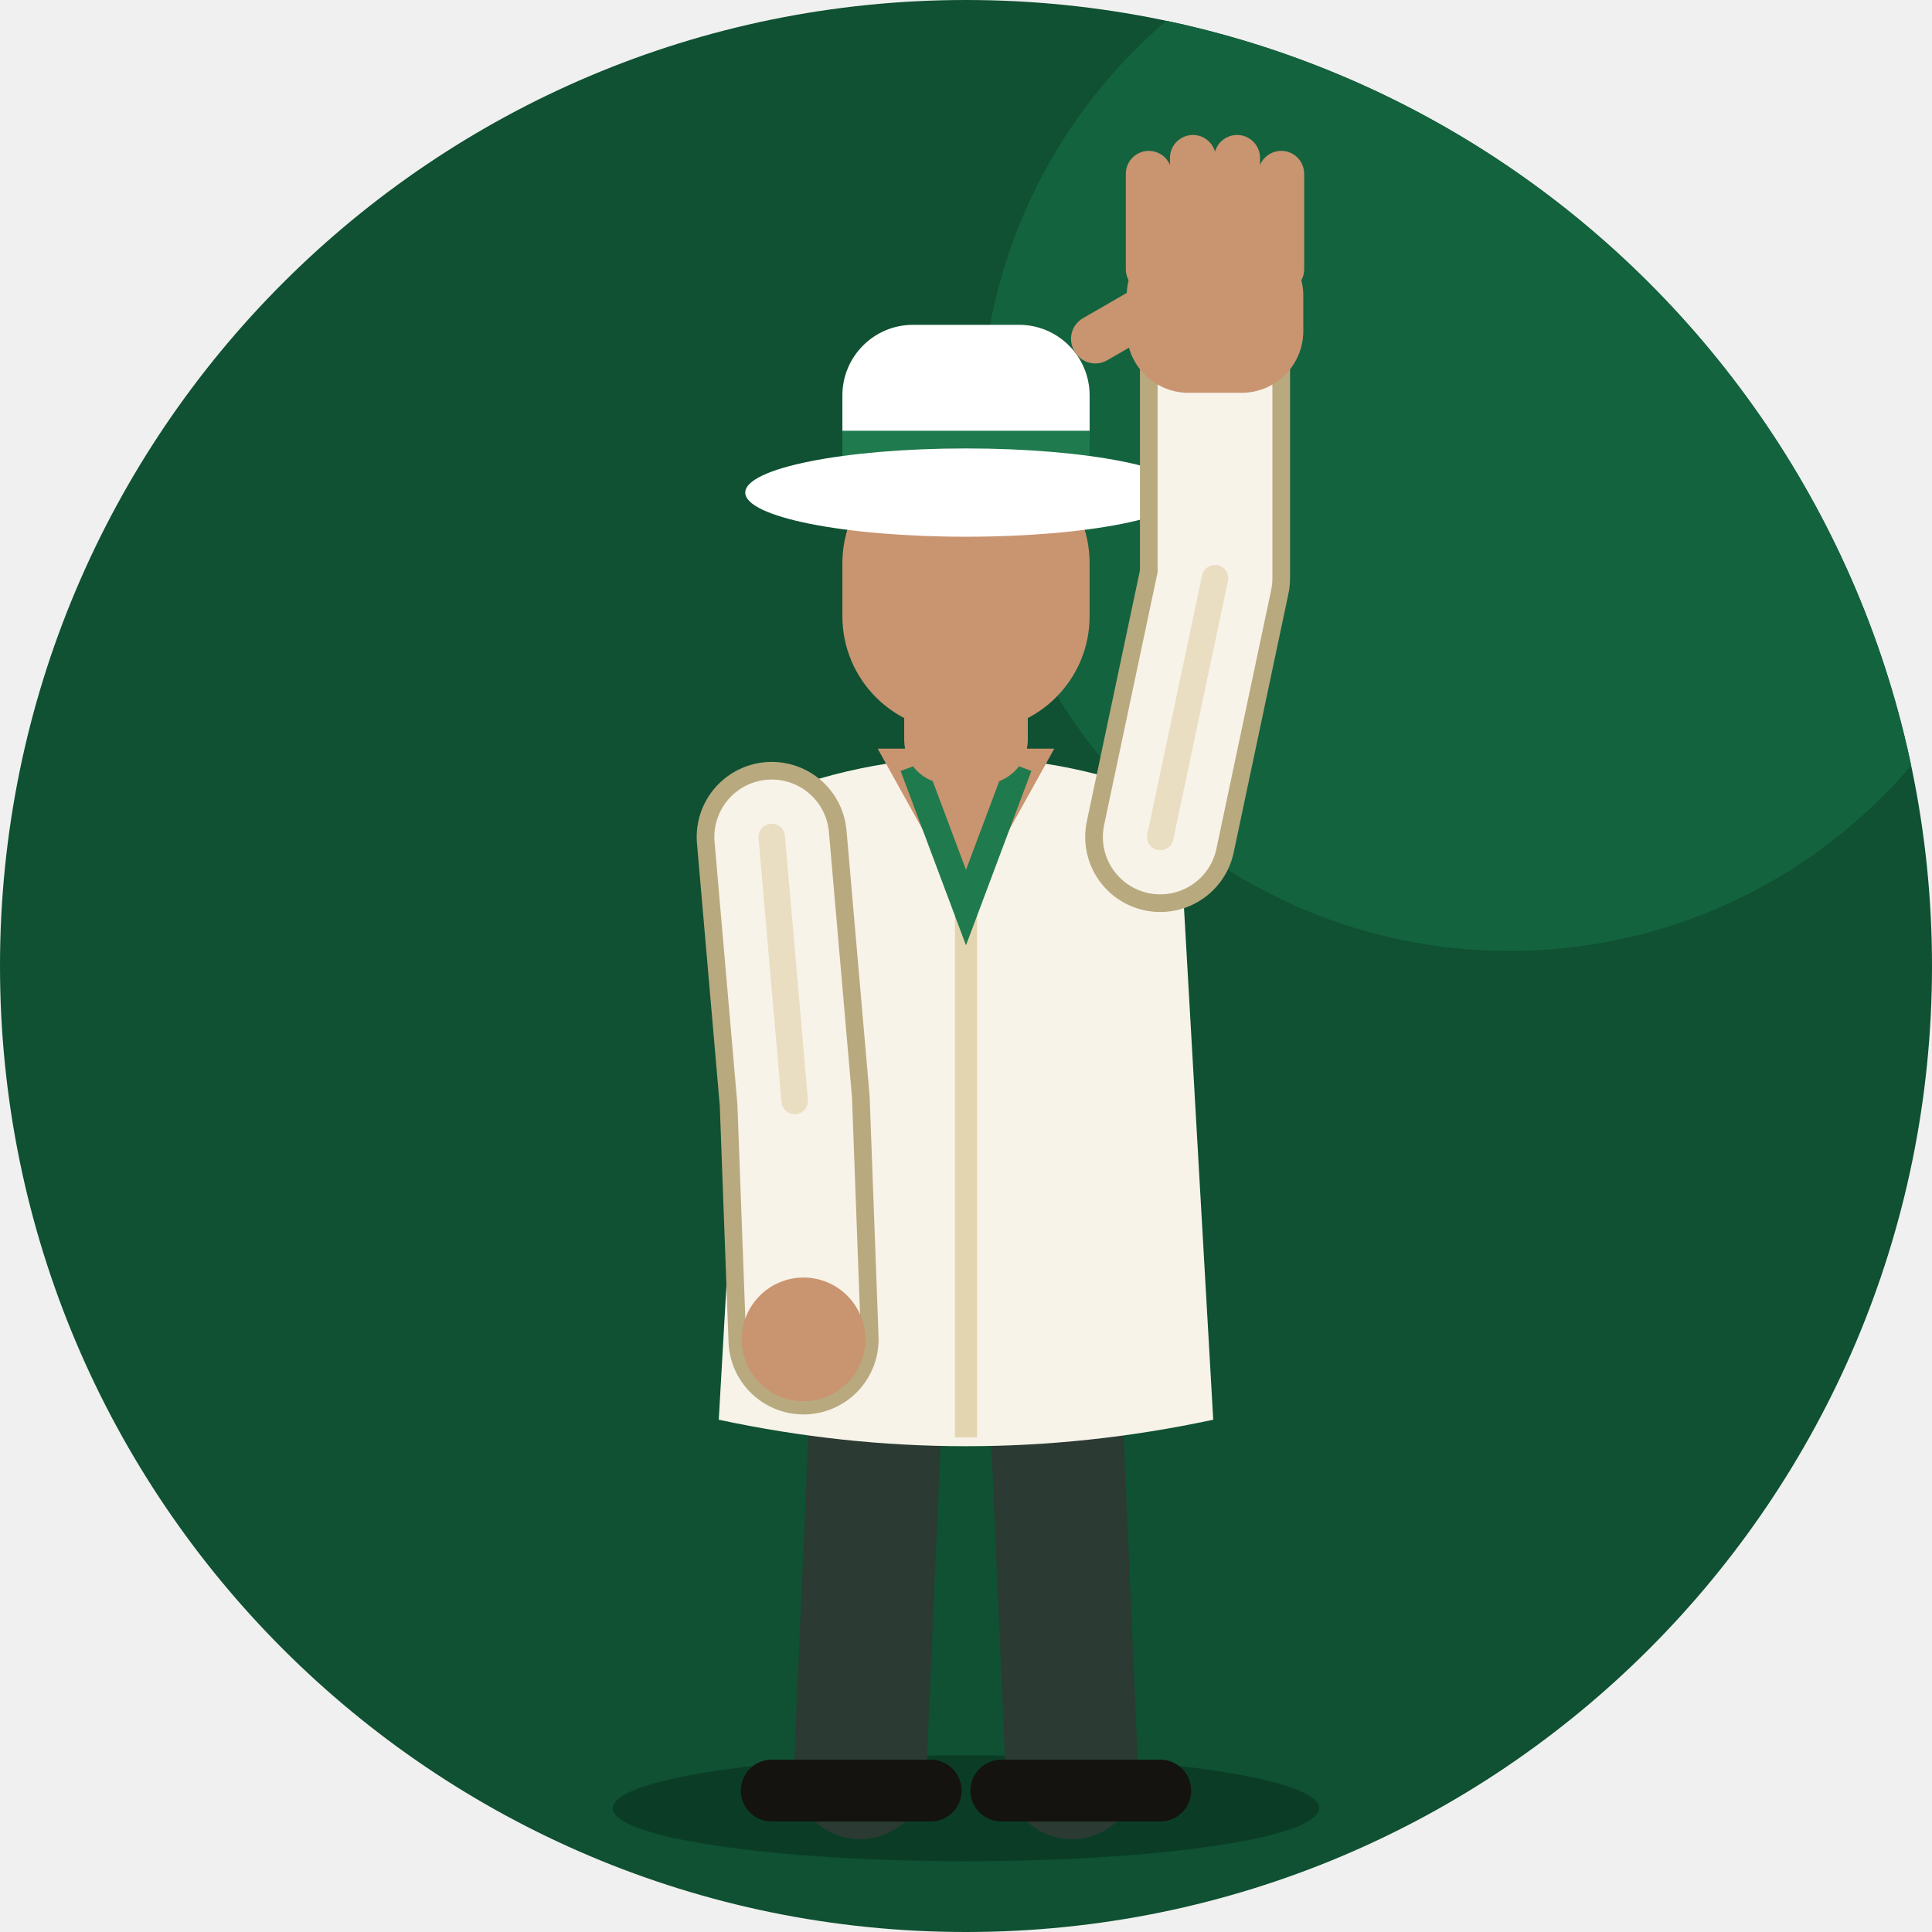
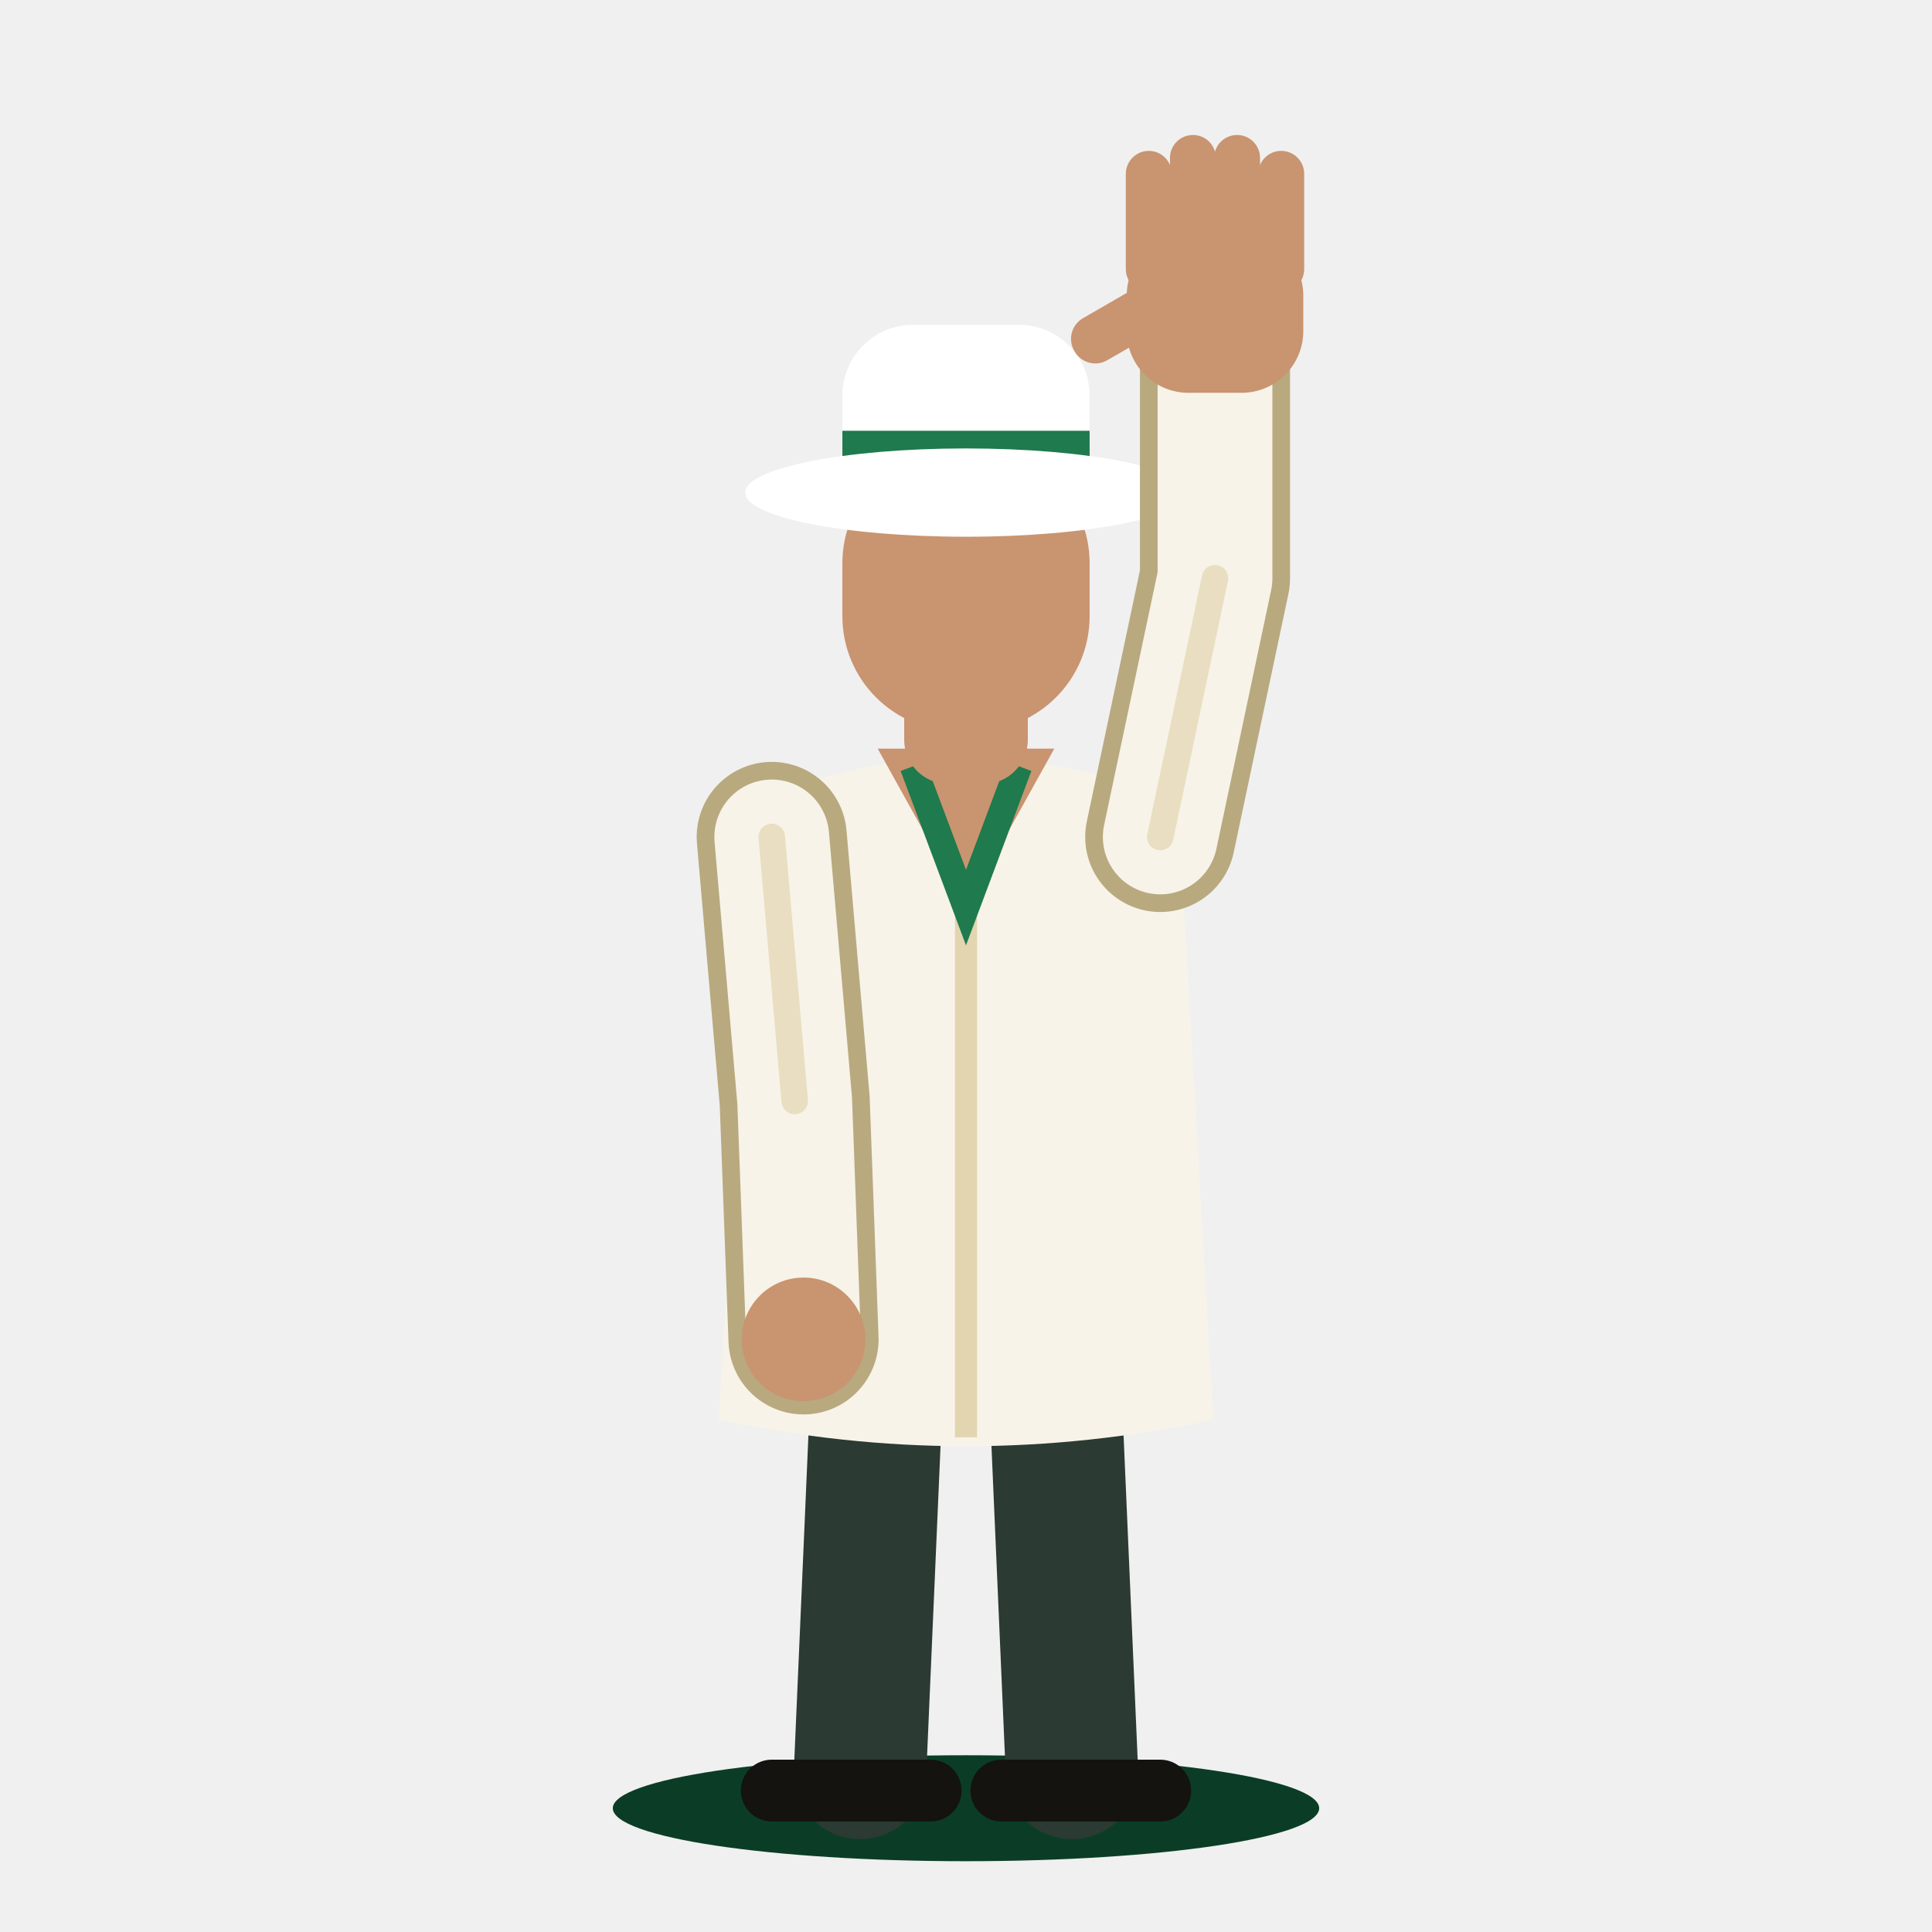
<svg xmlns="http://www.w3.org/2000/svg" viewBox="0 0 256 256">
  <defs>
    <clipPath id="c">
      <circle cx="128" cy="128" r="128" />
    </clipPath>
  </defs>
  <g clip-path="url(#c)">
-     <rect width="256" height="256" fill="#0F5132" />
-     <circle cx="200" cy="56" r="70" fill="#14633F" />
    <g transform="translate(128 146) scale(1.17) translate(-128 -146)">
      <ellipse cx="128" cy="226" rx="40" ry="6" fill="#0B3D26" />
      <path d="M118 176 L116 222 M138 176 L140 222" stroke="#2B3A33" stroke-width="15" stroke-linecap="round" />
      <path d="M106 224 H124 M132 224 H150" stroke="#14130F" stroke-width="7" stroke-linecap="round" />
      <path d="M104 112 Q128 102 152 112 L156 182 Q128 188 100 182 Z" fill="#F7F3E8" />
      <path d="M128 106 V184" stroke="#E2D5B0" stroke-width="2.5" />
      <path d="M118 106 L128 124 L138 106 Z" fill="#C99470" />
      <path d="M122 108 L128 124 L134 108" fill="none" stroke="#1F7A4D" stroke-width="3" />
      <rect x="121" y="96" width="14" height="14" rx="5" fill="#C99470" />
      <rect x="114" y="72" width="28" height="32" rx="13" fill="#C99470" />
      <rect x="114" y="58" width="28" height="20" rx="8" fill="#FFFFFF" />
      <rect x="114" y="70" width="28" height="4" fill="#1F7A4D" />
      <ellipse cx="128" cy="77" rx="25" ry="5" fill="#FFFFFF" />
      <path d="M106.0 116.0 L108.6 145.9 L109.6 172.9" fill="none" stroke="#B8A97F" stroke-width="17" stroke-linecap="round" stroke-linejoin="round" />
      <path d="M106.0 116.0 L108.6 145.9 L109.6 172.9" fill="none" stroke="#F7F3E8" stroke-width="13" stroke-linecap="round" stroke-linejoin="round" />
      <path d="M106.0 116.0 L108.6 145.9" fill="none" stroke="#E2D5B0" stroke-width="3" stroke-linecap="round" opacity="0.7" />
      <circle cx="109.6" cy="172.9" r="7" fill="#C99470" />
      <path d="M150.0 116.0 L156.2 86.7 L156.2 59.7" fill="none" stroke="#B8A97F" stroke-width="17" stroke-linecap="round" stroke-linejoin="round" />
      <path d="M150.0 116.0 L156.2 86.7 L156.2 59.7" fill="none" stroke="#F7F3E8" stroke-width="13" stroke-linecap="round" stroke-linejoin="round" />
      <path d="M150.0 116.0 L156.2 86.7" fill="none" stroke="#E2D5B0" stroke-width="3" stroke-linecap="round" opacity="0.7" />
      <g transform="rotate(0 156.2 59.7)">
        <rect x="146.1" y="38.3" width="5.2" height="16" rx="2.6" fill="#C99470" />
        <rect x="151.1" y="36.5" width="5.2" height="16" rx="2.6" fill="#C99470" />
        <rect x="156.1" y="36.5" width="5.2" height="16" rx="2.6" fill="#C99470" />
        <rect x="161.1" y="38.3" width="5.2" height="16" rx="2.6" fill="#C99470" />
        <rect x="146.2" y="47.7" width="20" height="18" rx="7" fill="#C99470" />
        <rect x="139.2" y="53.7" width="12" height="5.5" rx="2.7" fill="#C99470" transform="rotate(-30 148.2 56.7)" />
      </g>
    </g>
  </g>
</svg>
